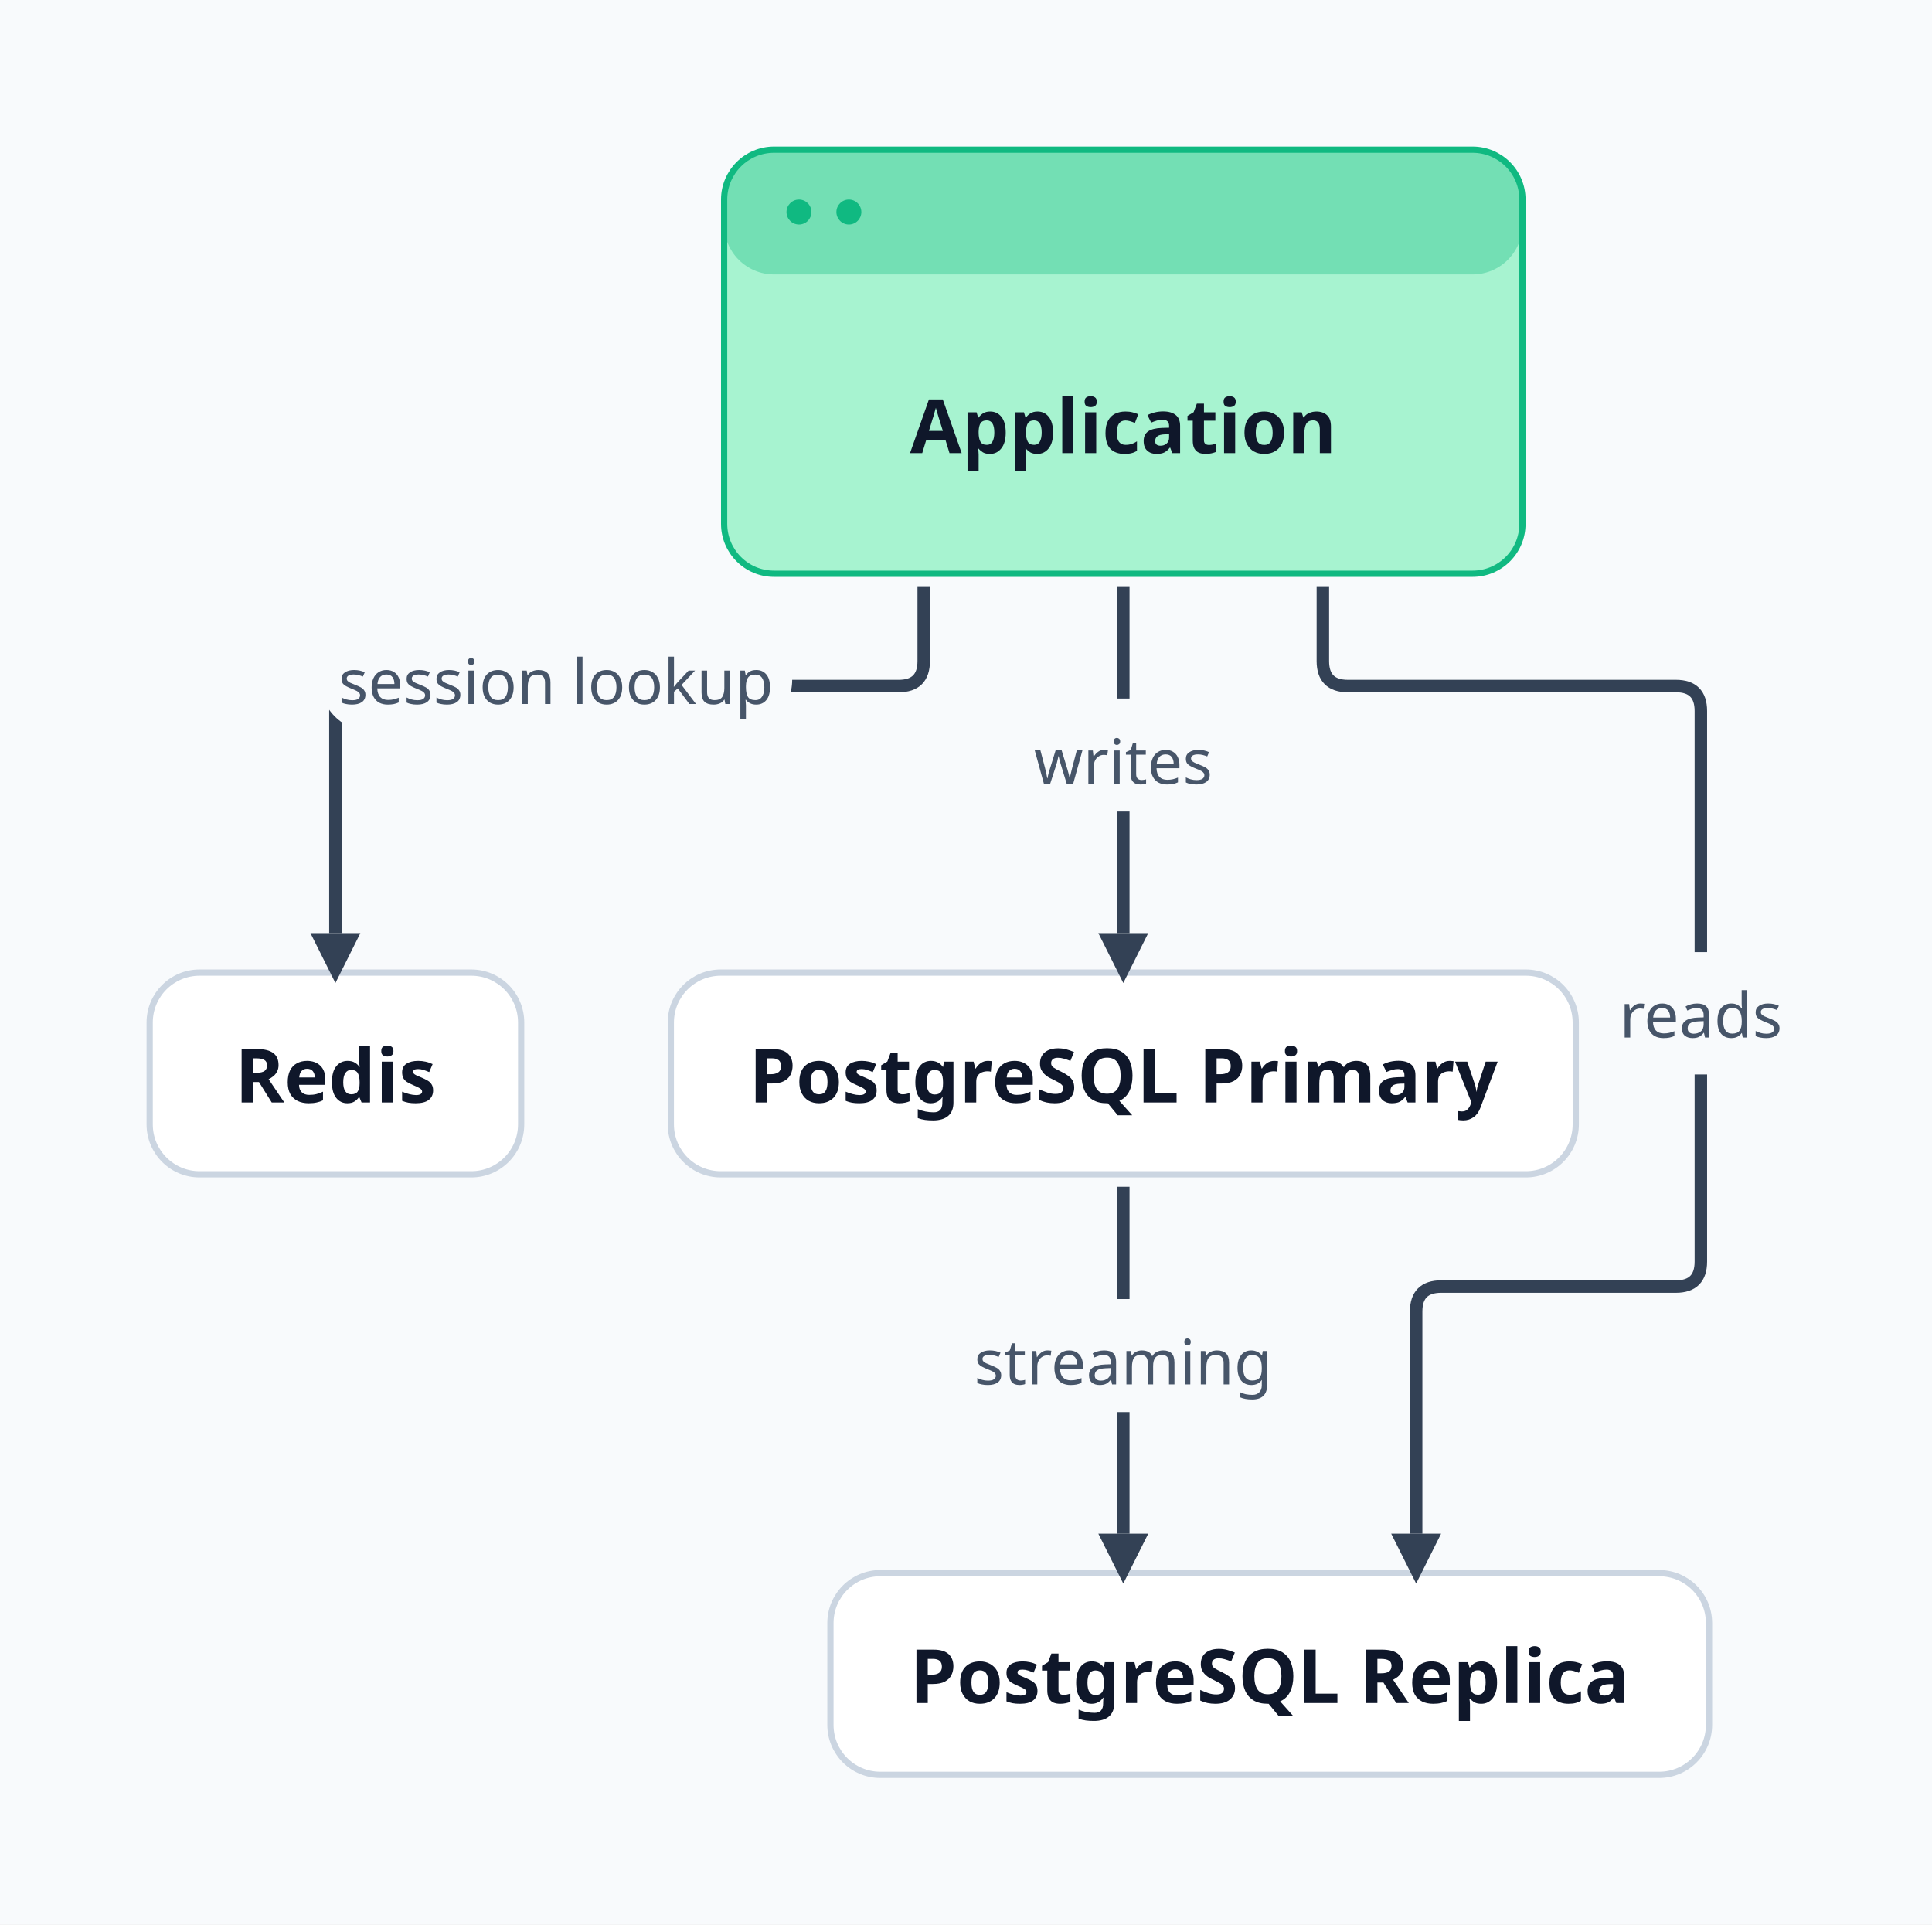
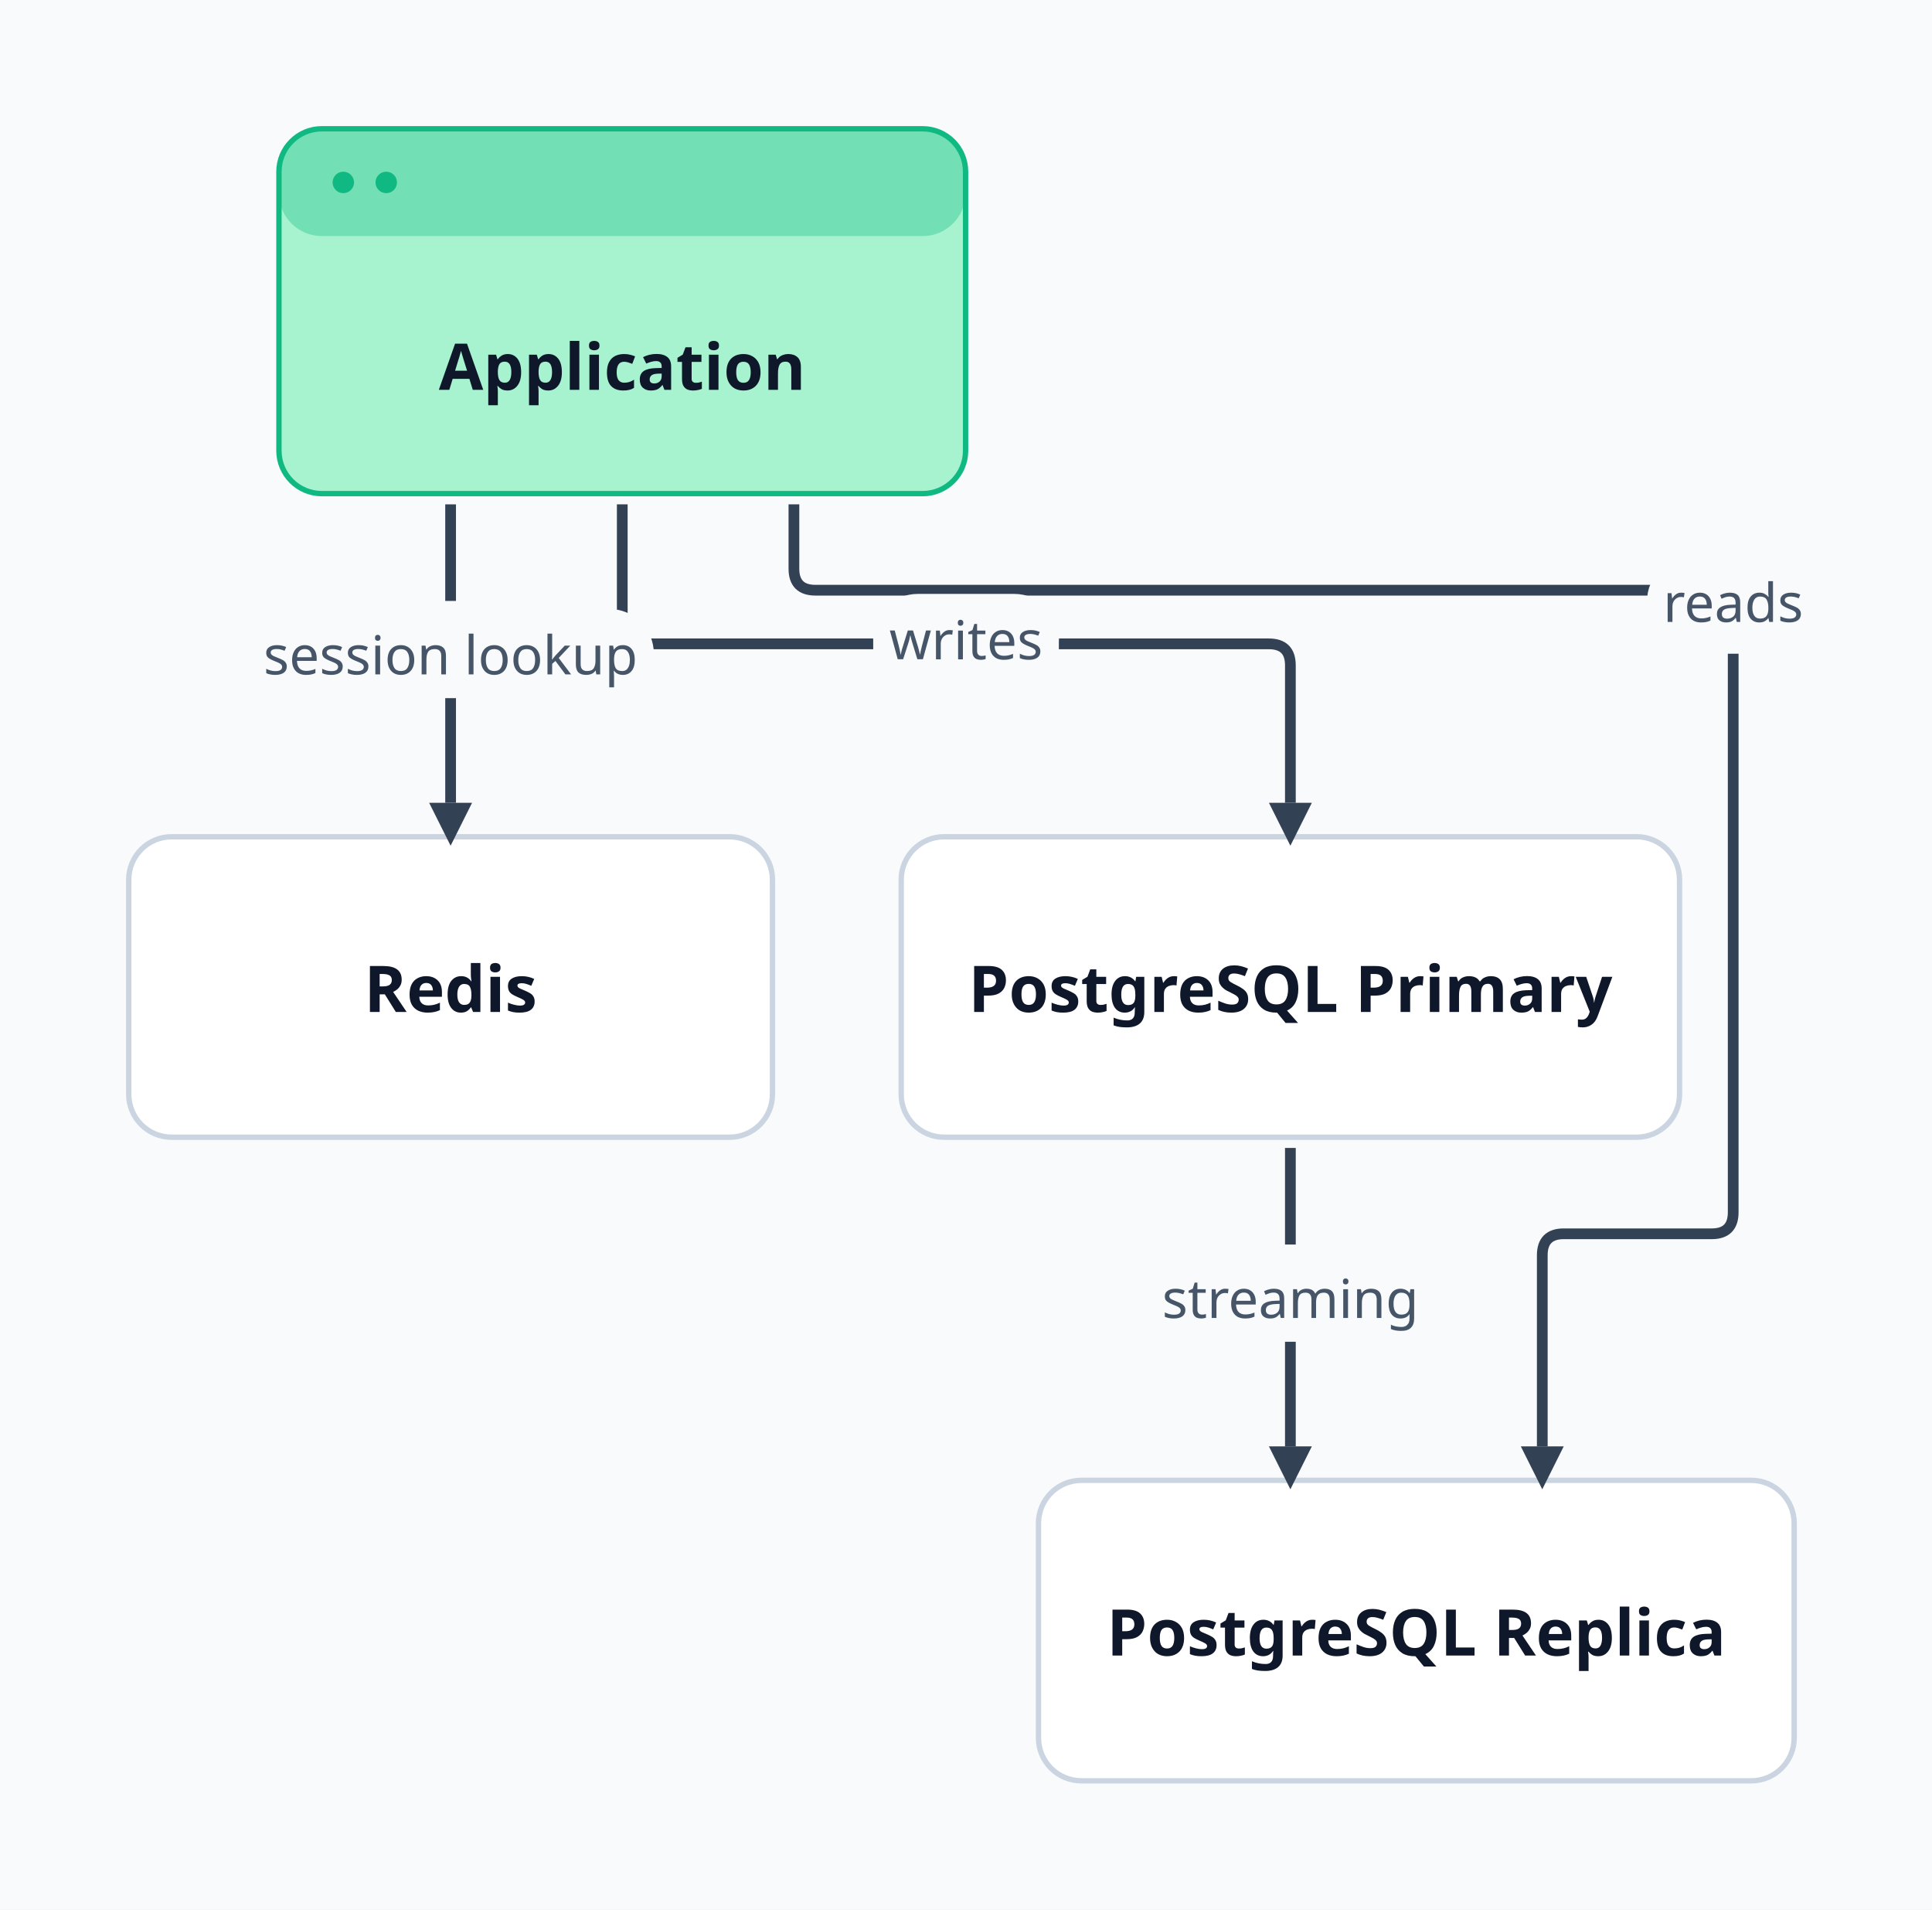
- <svg xmlns="http://www.w3.org/2000/svg" viewBox="0 0 309.776 308.588">
+ <svg xmlns="http://www.w3.org/2000/svg" viewBox="0 0 360.156 355.9">
  <defs>
    <filter id="cora-shadow-blur" x="-50%" y="-50%" width="200%" height="200%">
      <feGaussianBlur stdDeviation="0" />
    </filter>
    <marker id="cora-marker-arrow" markerWidth="8" markerHeight="8" refX="0" refY="4" orient="auto" markerUnits="userSpaceOnUse">
      <path d="M 0 0 L 8 4 L 0 8 z" fill="#334155" />
    </marker>
    <marker id="cora-marker-circle" markerWidth="8" markerHeight="8" refX="4" refY="4" orient="auto" markerUnits="userSpaceOnUse">
      <circle cx="4" cy="4" r="2.88" fill="none" stroke="#334155" stroke-width="1.5" />
    </marker>
    <marker id="cora-marker-filled-circle" markerWidth="8" markerHeight="8" refX="4" refY="4" orient="auto" markerUnits="userSpaceOnUse">
      <circle cx="4" cy="4" r="2.88" fill="#334155" />
    </marker>
  </defs>
-   <rect x="0" y="0" width="309.776" height="308.588" fill="#f8fafc" />
+   <rect x="0" y="0" width="360.156" height="355.9" fill="#f8fafc" />
  <g id="groups" />
  <g id="nodes">
    <g>
-       <rect x="116.108" y="24" width="128" height="68" rx="8" ry="8" fill="#a7f3d0" stroke="#10b981" stroke-width="1" />
-       <rect x="116.108" y="24" width="128" height="20" rx="8" ry="8" fill="#10b981" opacity="0.35" />
-       <circle cx="128.108" cy="34" r="2" fill="#10b981" />
-       <circle cx="136.108" cy="34" r="2" fill="#10b981" />
-       <text x="180.108" y="72.656" text-anchor="middle" font-family="'Noto Sans', sans-serif" font-size="12" font-weight="600" fill="#0f172a">
-         <tspan x="180.108" dy="0">Application</tspan>
+       <rect x="52" y="24" width="128" height="68" rx="8" ry="8" fill="#a7f3d0" stroke="#10b981" stroke-width="1" />
+       <rect x="52" y="24" width="128" height="20" rx="8" ry="8" fill="#10b981" opacity="0.35" />
+       <circle cx="64" cy="34" r="2" fill="#10b981" />
+       <circle cx="72" cy="34" r="2" fill="#10b981" />
+       <text x="116" y="72.656" text-anchor="middle" font-family="'Noto Sans', sans-serif" font-size="12" font-weight="600" fill="#0f172a">
+         <tspan x="116" dy="0">Application</tspan>
      </text>
    </g>
    <g>
-       <rect x="24" y="155.95" width="59.56" height="32.344" rx="8" ry="8" fill="#ffffff" stroke="#cbd5e1" stroke-width="1" />
-       <text x="53.78" y="176.778" text-anchor="middle" font-family="'Noto Sans', sans-serif" font-size="12" font-weight="600" fill="#0f172a">Redis</text>
+       <rect x="24" y="155.95" width="120" height="56" rx="8" ry="8" fill="#ffffff" stroke="#cbd5e1" stroke-width="1" />
+       <text x="84" y="188.606" text-anchor="middle" font-family="'Noto Sans', sans-serif" font-size="12" font-weight="600" fill="#0f172a">
+         <tspan x="84" dy="0">Redis</tspan>
+       </text>
    </g>
    <g>
-       <rect x="107.56" y="155.95" width="145.096" height="32.344" rx="8" ry="8" fill="#ffffff" stroke="#cbd5e1" stroke-width="1" />
-       <text x="180.108" y="176.778" text-anchor="middle" font-family="'Noto Sans', sans-serif" font-size="12" font-weight="600" fill="#0f172a">PostgreSQL Primary</text>
+       <rect x="168" y="155.95" width="145.096" height="56" rx="8" ry="8" fill="#ffffff" stroke="#cbd5e1" stroke-width="1" />
+       <text x="240.548" y="188.606" text-anchor="middle" font-family="'Noto Sans', sans-serif" font-size="12" font-weight="600" fill="#0f172a">
+         <tspan x="240.548" dy="0">PostgreSQL Primary</tspan>
+       </text>
    </g>
    <g>
-       <rect x="133.151" y="252.244" width="140.872" height="32.344" rx="8" ry="8" fill="#ffffff" stroke="#cbd5e1" stroke-width="1" />
-       <text x="203.587" y="273.072" text-anchor="middle" font-family="'Noto Sans', sans-serif" font-size="12" font-weight="600" fill="#0f172a">PostgreSQL Replica</text>
+       <rect x="193.591" y="275.9" width="140.872" height="56" rx="8" ry="8" fill="#ffffff" stroke="#cbd5e1" stroke-width="1" />
+       <text x="264.027" y="308.556" text-anchor="middle" font-family="'Noto Sans', sans-serif" font-size="12" font-weight="600" fill="#0f172a">
+         <tspan x="264.027" dy="0">PostgreSQL Replica</tspan>
+       </text>
    </g>
  </g>
  <g id="edges">
-     <path d="M 148.108 94 L 148.108 106 Q 148.108 110 144.108 110 L 63.97 110 M 114.298 110 L 57.78 110 Q 53.78 110 53.78 114 L 53.78 149.62" fill="none" stroke="#334155" stroke-width="2" marker-end="url(#cora-marker-arrow)" />
-     <path d="M 180.108 94 L 180.108 112 M 180.108 125.62 L 180.108 149.62" fill="none" stroke="#334155" stroke-width="2" marker-end="url(#cora-marker-arrow)" />
-     <path d="M 212.108 94 L 212.108 106 Q 212.108 110 216.108 110 L 268.716 110 Q 272.716 110 272.716 114 L 272.716 152.668 M 272.716 172.288 L 272.716 202.294 Q 272.716 206.294 268.716 206.294 L 231.065 206.294 Q 227.065 206.294 227.065 210.294 L 227.065 245.914" fill="none" stroke="#334155" stroke-width="2" marker-end="url(#cora-marker-arrow)" />
-     <path d="M 180.108 190.294 L 180.108 208.294 M 180.108 221.914 L 180.108 245.914" fill="none" stroke="#334155" stroke-width="2" marker-end="url(#cora-marker-arrow)" />
+     <path d="M 84 94 L 84 112 M 84 125.62 L 84 149.62" fill="none" stroke="#334155" stroke-width="2" marker-end="url(#cora-marker-arrow)" />
+     <path d="M 116 94 L 116 116 Q 116 120 120 120 L 162.779 120 M 197.389 120 L 236.548 120 Q 240.548 120 240.548 124 L 240.548 149.62" fill="none" stroke="#334155" stroke-width="2" marker-end="url(#cora-marker-arrow)" />
+     <path d="M 148 94 L 148 106 Q 148 110 152 110 L 319.096 110 Q 323.096 110 323.096 114 M 323.096 121.842 L 323.096 225.95 Q 323.096 229.95 319.096 229.95 L 291.505 229.95 Q 287.505 229.95 287.505 233.95 L 287.505 269.57" fill="none" stroke="#334155" stroke-width="2" marker-end="url(#cora-marker-arrow)" />
+     <path d="M 240.548 213.95 L 240.548 231.95 M 240.548 245.57 L 240.548 269.57" fill="none" stroke="#334155" stroke-width="2" marker-end="url(#cora-marker-arrow)" />
  </g>
  <g id="edge-bridge-masks" />
  <g id="edge-bridges" />
  <g id="edge-labels">
    <g>
-       <rect x="51.249" y="100.69" width="75.77" height="16.62" rx="8.31" ry="8.31" fill="#f8fafc" />
-       <text x="89.134" y="112.88" text-anchor="middle" font-family="'Noto Sans', sans-serif" font-size="10" font-weight="400" fill="#475569">session lookup</text>
+       <rect x="46.115" y="113.5" width="75.77" height="16.62" rx="8.31" ry="8.31" fill="#f8fafc" />
+       <text x="84" y="125.69" text-anchor="middle" font-family="'Noto Sans', sans-serif" font-size="10" font-weight="400" fill="#475569">session lookup</text>
    </g>
    <g>
-       <rect x="162.803" y="113.5" width="34.61" height="16.62" rx="8.31" ry="8.31" fill="#f8fafc" />
-       <text x="180.108" y="125.69" text-anchor="middle" font-family="'Noto Sans', sans-serif" font-size="10" font-weight="400" fill="#475569">writes</text>
+       <rect x="162.779" y="110.69" width="34.61" height="16.62" rx="8.31" ry="8.31" fill="#f8fafc" />
+       <text x="180.084" y="122.88" text-anchor="middle" font-family="'Noto Sans', sans-serif" font-size="10" font-weight="400" fill="#475569">writes</text>
    </g>
    <g>
-       <rect x="256.656" y="154.168" width="32.12" height="16.62" rx="8.31" ry="8.31" fill="#f8fafc" />
-       <text x="272.716" y="166.358" text-anchor="middle" font-family="'Noto Sans', sans-serif" font-size="10" font-weight="400" fill="#475569">reads</text>
+       <rect x="307.036" y="103.722" width="32.12" height="16.62" rx="8.31" ry="8.31" fill="#f8fafc" />
+       <text x="323.096" y="115.912" text-anchor="middle" font-family="'Noto Sans', sans-serif" font-size="10" font-weight="400" fill="#475569">reads</text>
    </g>
    <g>
-       <rect x="153.188" y="209.794" width="53.84" height="16.62" rx="8.31" ry="8.31" fill="#f8fafc" />
-       <text x="180.108" y="221.984" text-anchor="middle" font-family="'Noto Sans', sans-serif" font-size="10" font-weight="400" fill="#475569">streaming</text>
+       <rect x="213.628" y="233.45" width="53.84" height="16.62" rx="8.31" ry="8.31" fill="#f8fafc" />
+       <text x="240.548" y="245.64" text-anchor="middle" font-family="'Noto Sans', sans-serif" font-size="10" font-weight="400" fill="#475569">streaming</text>
    </g>
  </g>
</svg>
